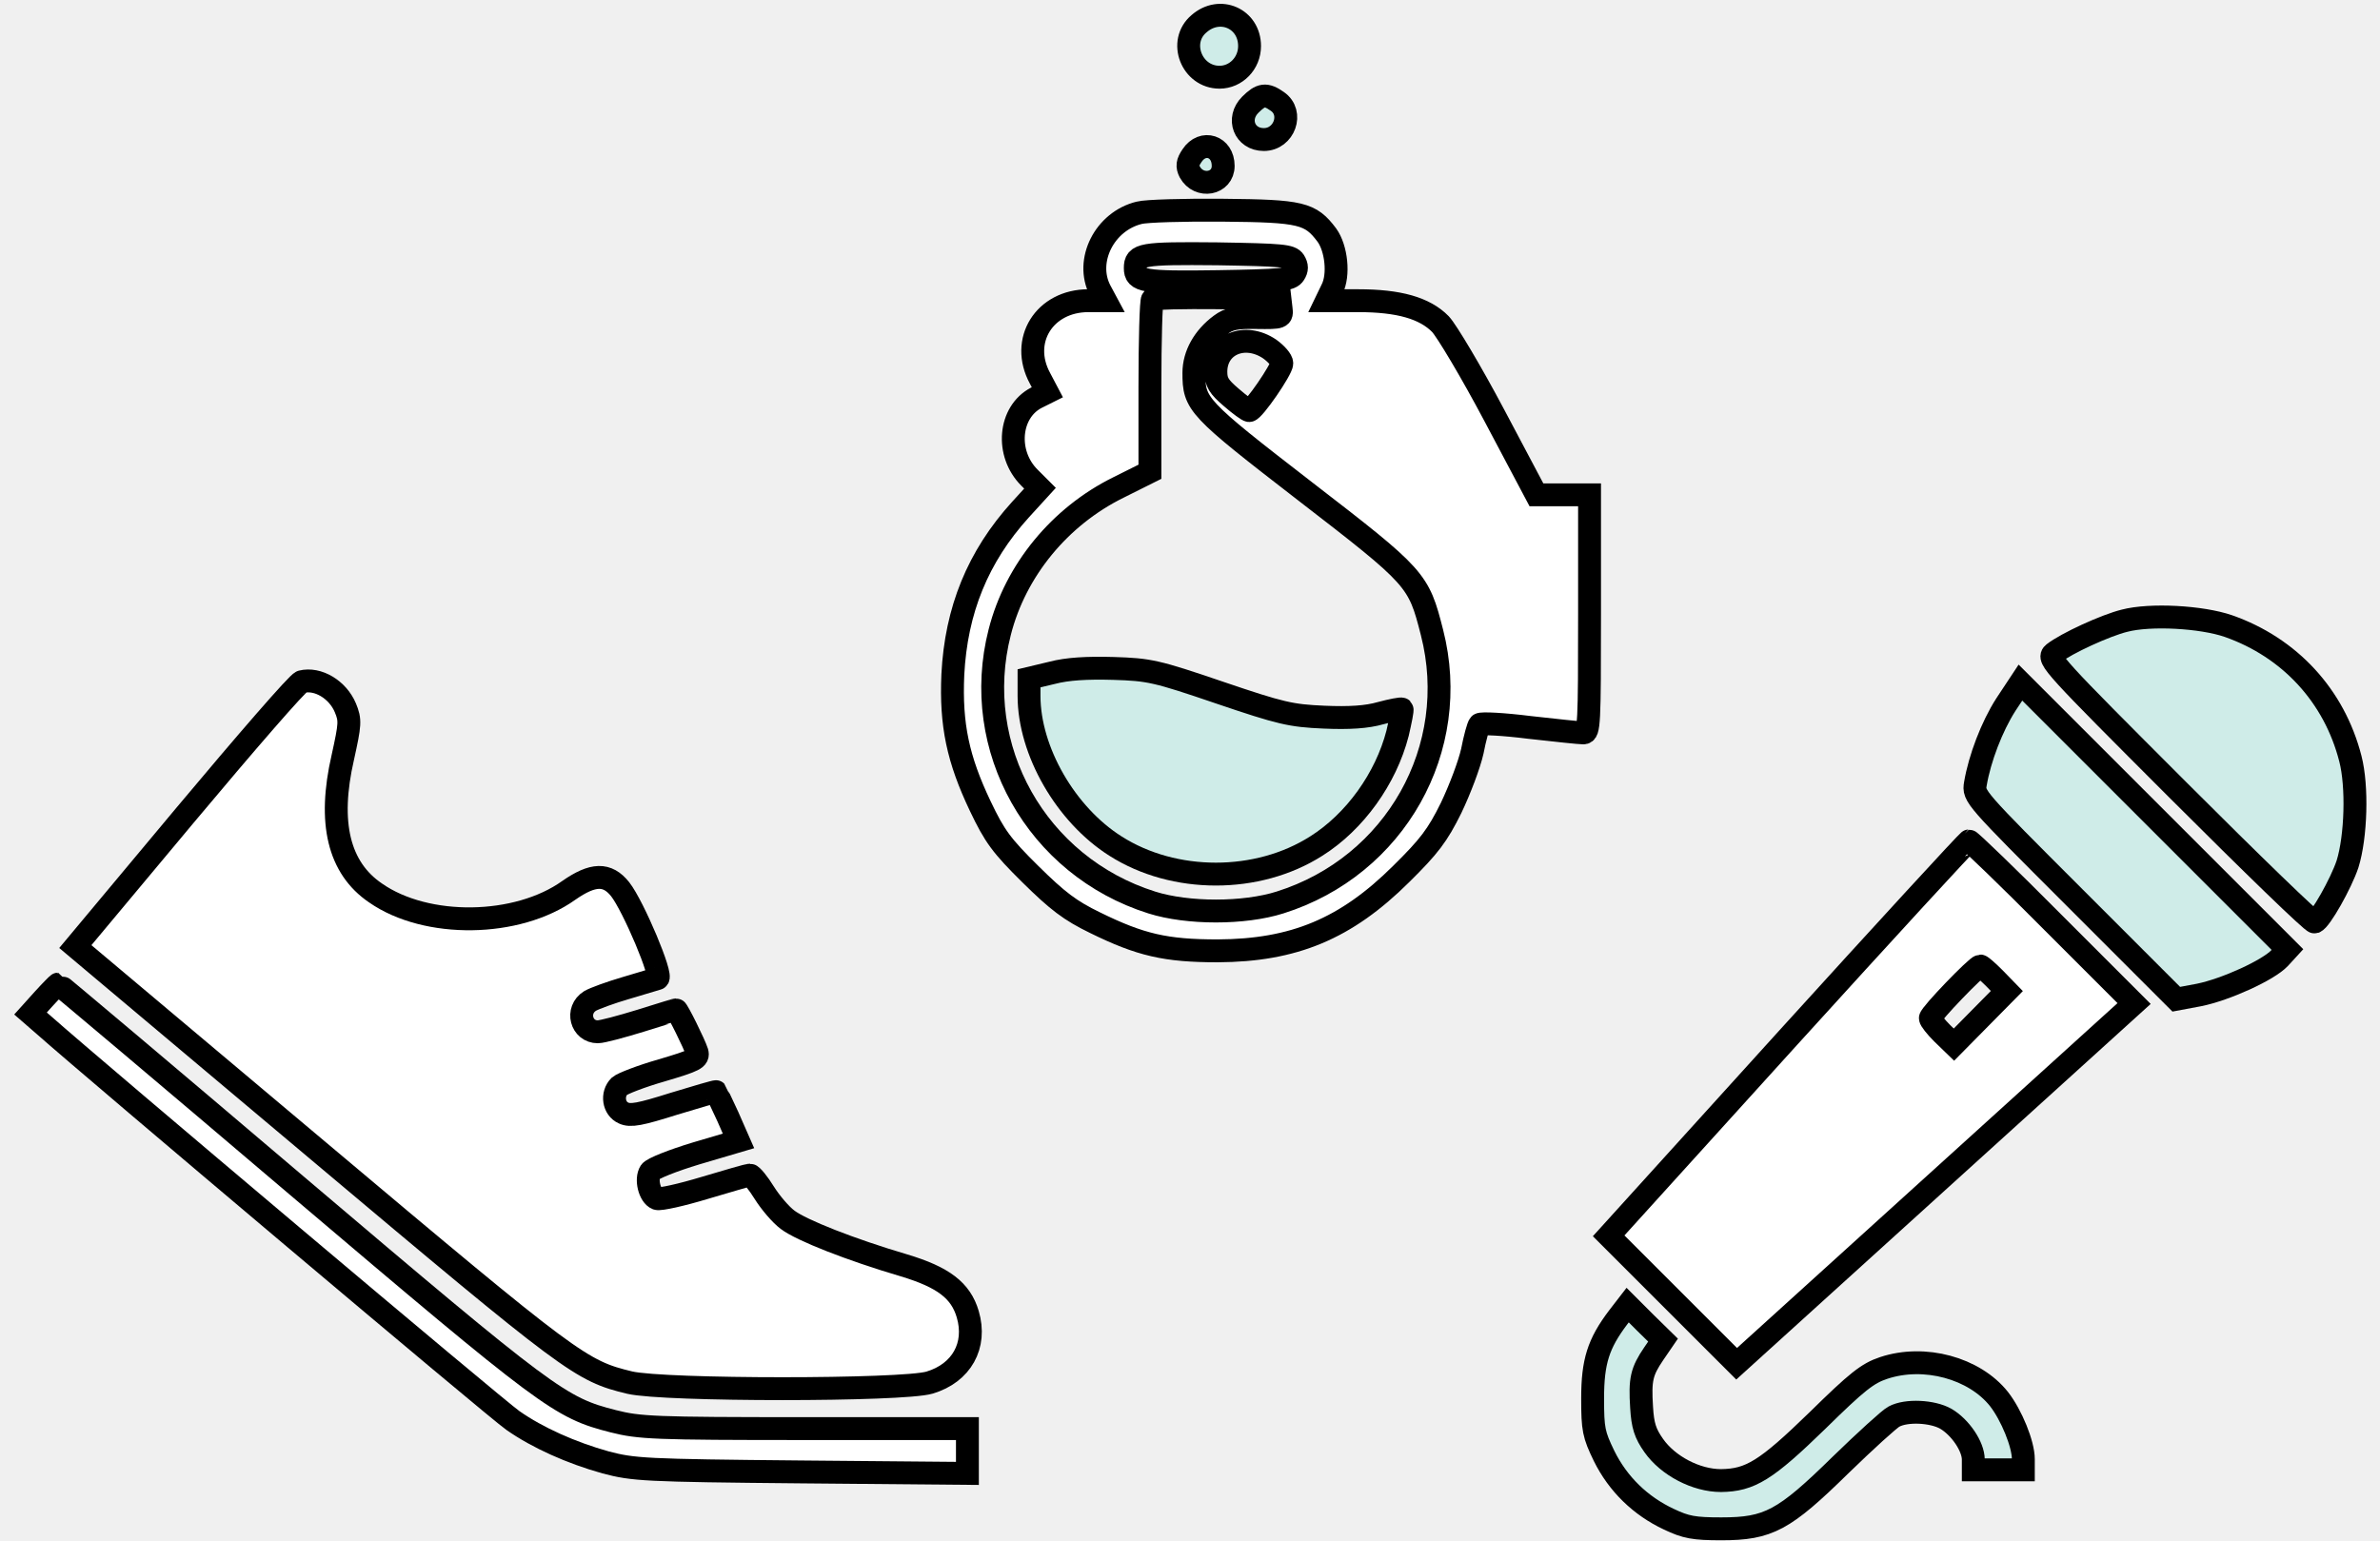
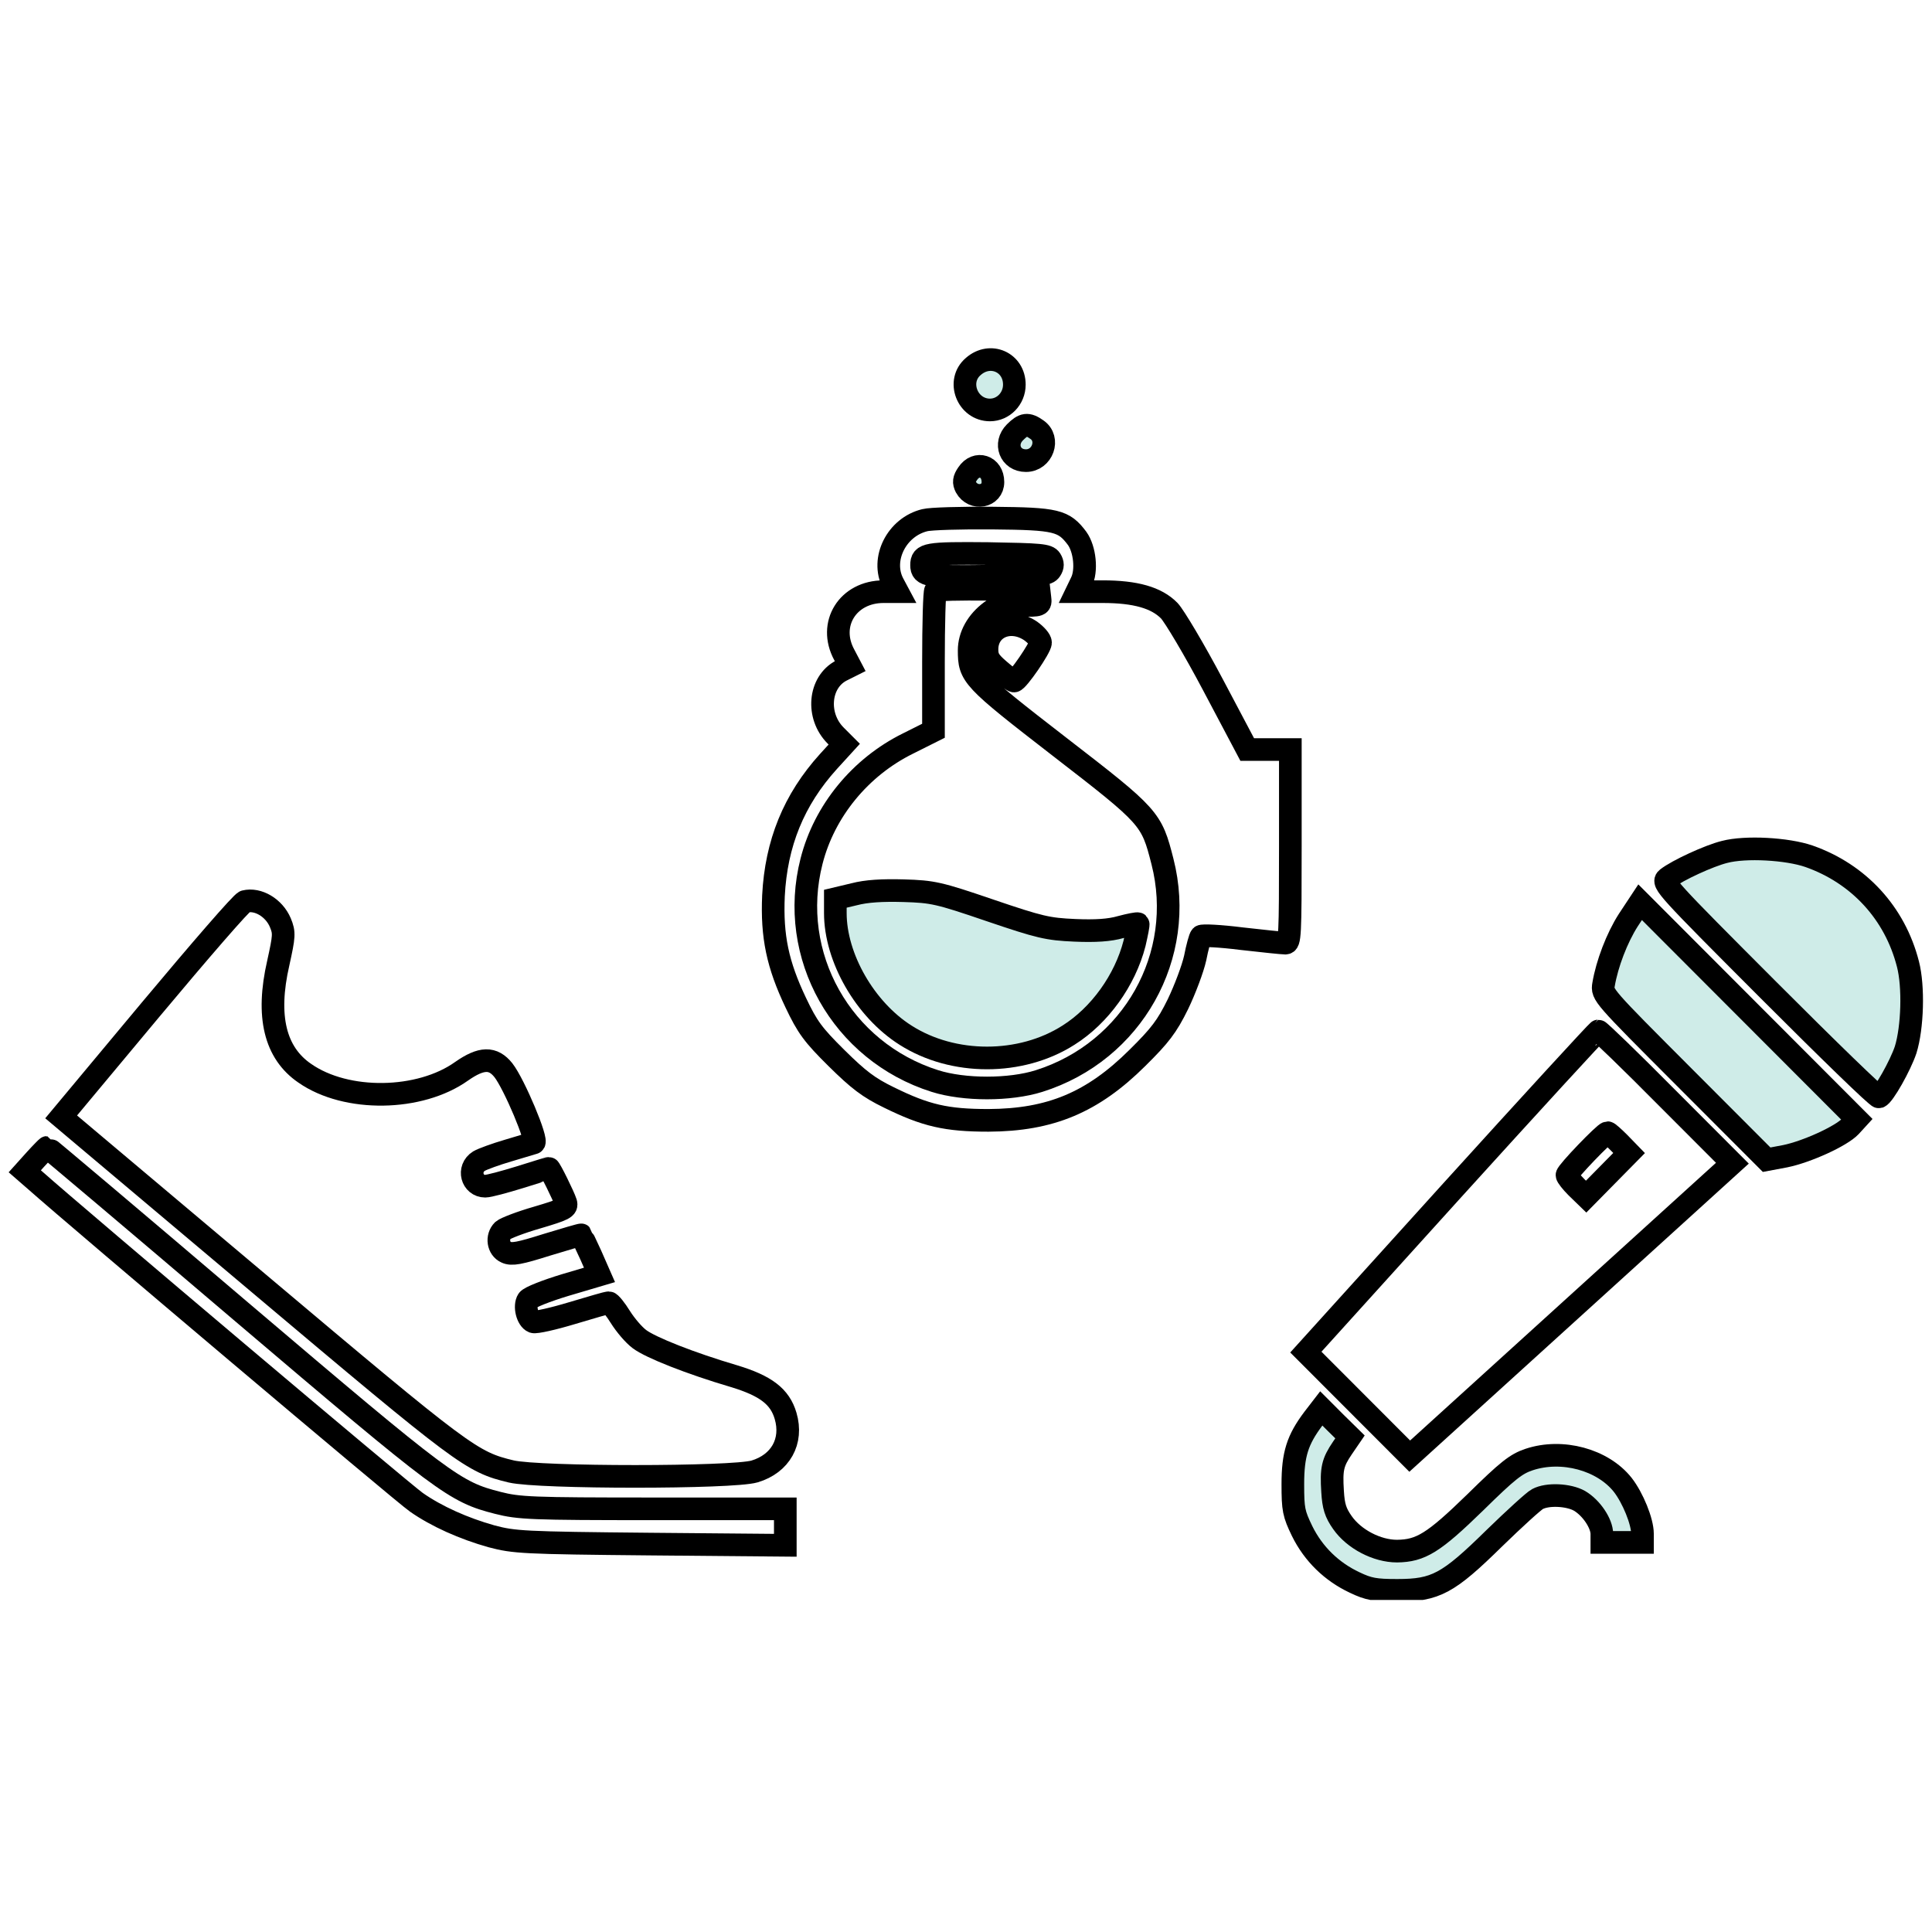
- <svg xmlns="http://www.w3.org/2000/svg" width="156" height="101" viewBox="0 0 156 101" fill="none">
-   <path d="M139.251 40.694C138.01 40.999 135.456 42.17 134.612 42.827C134.167 43.178 134.566 43.6 142.812 51.847C147.592 56.626 151.575 60.492 151.715 60.445C152.09 60.328 153.449 57.915 153.871 56.649C154.433 54.845 154.527 51.542 154.058 49.738C153.004 45.615 150.075 42.452 146.069 41.046C144.312 40.437 140.938 40.249 139.251 40.694Z" fill="#CFECE8" stroke="black" stroke-width="1.5" />
-   <path d="M131.471 46.203C130.558 47.632 129.761 49.717 129.48 51.38C129.339 52.2 129.41 52.271 135.993 58.854L142.647 65.508L144.146 65.227C145.88 64.875 148.668 63.61 149.418 62.813L149.933 62.251L141.194 53.512L132.432 44.75L131.471 46.203Z" fill="#CFECE8" stroke="black" stroke-width="1.5" />
-   <path d="M117.179 68.063L105.441 81.019L109.635 85.213L113.829 89.406L126.855 77.598L139.882 65.79L134.563 60.472C131.635 57.52 129.151 55.13 129.057 55.13C128.987 55.13 123.622 60.964 117.179 68.063ZM130.744 64.15L131.541 64.97L129.807 66.727L128.073 68.484L127.3 67.735C126.879 67.313 126.527 66.868 126.527 66.751C126.527 66.493 129.573 63.33 129.807 63.33C129.877 63.33 130.299 63.705 130.744 64.15Z" fill="white" stroke="black" stroke-width="1.5" />
-   <path d="M106.054 86.38C104.765 88.091 104.391 89.262 104.391 91.675C104.391 93.713 104.461 94.041 105.14 95.447C106.054 97.298 107.53 98.727 109.381 99.594C110.506 100.133 111.044 100.227 112.825 100.227C115.918 100.227 116.925 99.688 120.65 96.033C122.267 94.463 123.86 93.01 124.141 92.87C124.961 92.425 126.671 92.519 127.538 93.01C128.499 93.573 129.342 94.838 129.342 95.681V96.361H130.982H132.622V95.658C132.622 94.674 131.849 92.776 131.029 91.722C129.412 89.684 126.132 88.793 123.462 89.684C122.407 90.035 121.728 90.574 119.127 93.128C115.754 96.408 114.723 97.04 112.802 97.064C111.185 97.064 109.334 96.103 108.397 94.768C107.835 93.971 107.671 93.456 107.6 92.261C107.483 90.433 107.6 89.918 108.397 88.746L109.006 87.856L107.835 86.708L106.687 85.56L106.054 86.38Z" fill="#CFECE8" stroke="black" stroke-width="1.5" />
-   <path d="M19.772 44.693C19.531 44.741 16.112 48.691 12.138 53.435L4.938 62.056L20.832 75.422C37.521 89.462 38.075 89.871 41.278 90.642C43.541 91.171 59.147 91.171 60.929 90.642C63.024 90.016 64.035 88.209 63.433 86.162C62.976 84.597 61.82 83.73 59.267 82.96C55.751 81.924 52.524 80.648 51.633 79.973C51.175 79.636 50.501 78.841 50.092 78.191C49.706 77.565 49.273 77.035 49.152 77.035C49.056 77.035 47.708 77.421 46.19 77.878C44.673 78.336 43.276 78.649 43.06 78.576C42.578 78.384 42.313 77.3 42.626 76.819C42.771 76.602 44.119 76.072 45.636 75.614L48.406 74.796L47.708 73.206C47.298 72.339 46.961 71.593 46.937 71.569C46.913 71.544 45.66 71.906 44.167 72.363C41.952 73.062 41.326 73.182 40.868 72.965C40.218 72.676 40.073 71.737 40.603 71.207C40.796 71.039 42.024 70.557 43.373 70.172C45.564 69.522 45.805 69.401 45.685 68.968C45.516 68.438 44.408 66.198 44.312 66.198C44.288 66.198 43.228 66.535 41.976 66.921C40.724 67.306 39.471 67.643 39.182 67.643C38.099 67.643 37.713 66.222 38.677 65.62C38.966 65.452 40.025 65.066 41.013 64.777C42 64.488 42.939 64.2 43.108 64.151C43.469 64.031 41.518 59.407 40.651 58.299C39.809 57.24 38.869 57.264 37.28 58.372C33.908 60.78 27.96 60.876 24.613 58.54C22.204 56.903 21.482 53.94 22.469 49.654C22.951 47.462 22.975 47.221 22.638 46.403C22.132 45.199 20.832 44.428 19.772 44.693Z" fill="white" stroke="black" stroke-width="1.5" />
-   <path d="M2.867 65.48L2 66.443L2.915 67.238C6.142 70.103 32.681 92.5 33.62 93.126C35.233 94.258 37.449 95.245 39.689 95.871C41.519 96.353 42.193 96.401 52.524 96.497L63.41 96.594V95.125V93.656H52.741C42.867 93.656 41.904 93.608 40.194 93.174C36.702 92.283 35.98 91.753 19.436 77.713C10.886 70.441 3.854 64.516 3.806 64.516C3.782 64.516 3.349 64.95 2.867 65.48Z" fill="white" stroke="black" stroke-width="1.5" />
-   <path d="M78.59 1.557C77.197 2.733 78.11 5.062 79.935 5.062C81.015 5.062 81.904 4.15 81.904 3.021C81.904 1.22 79.959 0.356 78.59 1.557Z" fill="#CFECE8" stroke="black" stroke-width="1.5" />
-   <path d="M81.951 6.867C81.038 7.78 81.567 9.148 82.839 9.148C84.184 9.148 84.808 7.395 83.728 6.651C82.983 6.123 82.647 6.171 81.951 6.867Z" fill="#CFECE8" stroke="black" stroke-width="1.5" />
-   <path d="M78.134 10.201C77.822 10.658 77.797 10.898 77.99 11.282C78.59 12.363 80.175 12.075 80.175 10.874C80.175 9.577 78.83 9.145 78.134 10.201Z" fill="#CFECE8" stroke="black" stroke-width="1.5" />
-   <path d="M74.677 13.949C72.395 14.502 71.099 17.095 72.107 19.04L72.468 19.713H71.339C68.457 19.713 66.825 22.33 68.169 24.803L68.65 25.716L67.929 26.076C66.128 27.013 65.888 29.726 67.473 31.311L68.169 32.007L66.897 33.4C64.087 36.498 62.67 40.004 62.454 44.23C62.31 47.52 62.79 49.777 64.255 52.851C65.192 54.82 65.648 55.444 67.545 57.317C69.322 59.07 70.138 59.694 71.771 60.487C74.749 61.952 76.406 62.336 79.816 62.336C84.81 62.312 88.22 60.895 91.846 57.293C93.671 55.492 94.224 54.772 95.112 52.971C95.688 51.77 96.313 50.113 96.505 49.249C96.673 48.384 96.889 47.592 96.985 47.496C97.081 47.4 98.546 47.472 100.251 47.688C101.956 47.88 103.541 48.048 103.781 48.048C104.165 48.048 104.189 47.52 104.189 40.244V32.44H102.436H100.707L97.946 27.229C96.433 24.371 94.824 21.682 94.416 21.249C93.383 20.193 91.678 19.713 89.037 19.713H86.948L87.308 18.968C87.788 18.032 87.596 16.279 86.972 15.414C85.891 13.973 85.291 13.829 80.176 13.781C77.606 13.757 75.133 13.829 74.677 13.949ZM84.834 17.119C85.026 17.431 85.026 17.671 84.834 17.96C84.594 18.344 84.042 18.392 79.816 18.464C74.941 18.536 74.413 18.44 74.413 17.575C74.413 16.663 74.821 16.591 79.792 16.639C84.042 16.711 84.594 16.759 84.834 17.119ZM83.97 20.217C84.042 20.817 84.018 20.841 82.361 20.817C81.016 20.793 80.56 20.889 80.008 21.297C78.903 22.114 78.255 23.267 78.255 24.443C78.255 26.508 78.447 26.724 85.531 32.199C92.879 37.867 92.975 37.987 93.863 41.468C95.808 49.057 91.462 56.789 83.898 59.166C81.545 59.911 77.847 59.911 75.493 59.166C67.953 56.789 63.583 49.033 65.528 41.444C66.56 37.386 69.466 33.856 73.308 31.959L75.373 30.927V25.356C75.373 22.306 75.445 19.713 75.541 19.616C75.637 19.544 77.558 19.496 79.792 19.52L83.898 19.593L83.97 20.217ZM83.225 22.882C83.658 23.195 84.018 23.603 84.018 23.819C84.018 24.227 82.169 26.916 81.881 26.916C81.785 26.916 81.256 26.532 80.704 26.052C79.888 25.356 79.696 25.044 79.696 24.371C79.696 22.57 81.593 21.778 83.225 22.882Z" fill="white" stroke="black" stroke-width="1.5" />
-   <path d="M68.962 44.109L67.449 44.47V45.622C67.449 49.224 69.85 53.403 73.116 55.468C76.958 57.917 82.433 57.917 86.275 55.468C88.797 53.883 90.838 51.049 91.606 48.072C91.799 47.231 91.943 46.535 91.895 46.487C91.847 46.439 91.222 46.559 90.502 46.751C89.589 47.015 88.437 47.087 86.78 47.015C84.595 46.919 83.97 46.775 79.936 45.406C75.782 43.989 75.326 43.893 72.972 43.821C71.243 43.773 69.971 43.845 68.962 44.109Z" fill="#CFECE8" stroke="black" stroke-width="1.5" />
+ <svg xmlns="http://www.w3.org/2000/svg" width="512" height="512" viewBox="0 0 512 512" fill="none">
+   <rect width="512" height="512" fill="white" />
+   <g clip-path="url(#clip0_2_4)">
+     <path d="M457.029 225.768C452.956 226.769 444.574 230.62 441.803 232.776C440.343 233.932 441.653 235.318 468.716 262.426C484.405 278.137 497.477 290.844 497.936 290.69C499.167 290.305 503.627 282.373 505.013 278.214C506.857 272.284 507.166 261.425 505.626 255.495C502.167 241.941 492.554 231.544 479.406 226.923C473.639 224.921 462.566 224.305 457.029 225.768Z" fill="#CFECE8" stroke="black" stroke-width="6" />
+     <path d="M431.495 243.874C428.498 248.572 425.882 255.426 424.96 260.894C424.497 263.589 424.73 263.82 446.336 285.461L468.175 307.333L473.095 306.409C478.786 305.253 487.936 301.095 490.398 298.476L492.088 296.628L463.406 267.902L434.649 239.099L431.495 243.874Z" fill="#CFECE8" stroke="black" stroke-width="6" />
+     <path d="M384.587 315.731L346.063 358.319L359.828 372.104L373.593 385.89L416.345 347.075L459.1 308.261L441.643 290.779C432.033 281.075 423.88 273.22 423.572 273.22C423.342 273.22 405.734 292.396 384.587 315.731ZM429.108 302.87L431.724 305.565L426.033 311.341L420.342 317.117L417.805 314.653C416.423 313.266 415.268 311.803 415.268 311.418C415.268 310.571 425.265 300.175 426.033 300.175C426.263 300.175 427.648 301.407 429.108 302.87Z" fill="white" stroke="black" stroke-width="6" />
+     <path d="M348.075 375.943C343.844 381.565 342.617 385.416 342.617 393.348C342.617 400.048 342.846 401.126 345.075 405.747C348.075 411.831 352.919 416.529 358.994 419.378C362.686 421.15 364.452 421.459 370.297 421.459C380.449 421.459 383.754 419.686 395.979 407.672C401.287 402.512 406.515 397.738 407.437 397.276C410.128 395.812 415.741 396.12 418.586 397.738C421.74 399.586 424.507 403.745 424.507 406.517V408.75H429.89H435.272V406.44C435.272 403.206 432.735 396.968 430.044 393.502C424.737 386.802 413.972 383.875 405.209 386.802C401.746 387.957 399.517 389.728 390.981 398.123C379.911 408.905 376.527 410.984 370.222 411.061C364.915 411.061 358.84 407.903 355.764 403.514C353.92 400.895 353.382 399.201 353.149 395.273C352.765 389.266 353.149 387.572 355.764 383.721L357.763 380.795L353.92 377.021L350.152 373.247L348.075 375.943Z" fill="#CFECE8" stroke="black" stroke-width="6" />
+     <path d="M64.893 238.911C64.103 239.069 52.879 252.052 39.838 267.647L16.205 295.986L68.371 339.921C123.145 386.072 124.963 387.418 135.475 389.951C142.905 391.692 194.122 391.692 199.971 389.951C206.847 387.893 210.167 381.956 208.191 375.227C206.689 370.082 202.895 367.232 194.517 364.699C182.977 361.295 172.386 357.099 169.462 354.883C167.96 353.774 165.747 351.162 164.403 349.025C163.139 346.966 161.716 345.225 161.321 345.225C161.005 345.225 156.578 346.491 151.599 347.995C146.619 349.5 142.035 350.529 141.324 350.291C139.743 349.658 138.874 346.096 139.901 344.512C140.375 343.8 144.801 342.058 149.781 340.554L158.871 337.863L156.578 332.638C155.235 329.788 154.128 327.334 154.049 327.255C153.97 327.176 149.86 328.364 144.96 329.867C137.688 332.163 135.633 332.559 134.131 331.847C131.997 330.897 131.523 327.809 133.262 326.068C133.894 325.514 137.925 323.931 142.351 322.664C149.544 320.526 150.334 320.131 149.939 318.706C149.386 316.964 145.75 309.602 145.434 309.602C145.355 309.602 141.877 310.71 137.767 311.977C133.657 313.244 129.547 314.352 128.599 314.352C125.042 314.352 123.777 309.682 126.939 307.702C127.887 307.148 131.365 305.882 134.605 304.932C137.846 303.982 140.929 303.032 141.482 302.874C142.667 302.478 136.266 287.279 133.42 283.637C130.654 280.154 127.571 280.233 122.355 283.875C111.289 291.791 91.766 292.108 80.78 284.429C72.876 279.046 70.505 269.309 73.745 255.218C75.326 248.015 75.406 247.223 74.299 244.532C72.639 240.574 68.371 238.041 64.893 238.911Z" fill="white" stroke="black" stroke-width="6" />
+     <path d="M9.409 307.24L6.564 310.406L9.568 313.019C20.159 322.439 107.26 396.059 110.342 398.117C115.638 401.838 122.91 405.083 130.26 407.141C136.267 408.724 138.48 408.883 172.388 409.199L208.114 409.516V404.687V399.858H173.099C140.693 399.858 137.532 399.7 131.92 398.275C120.459 395.346 118.088 393.605 63.788 347.454C35.729 323.547 12.65 304.073 12.492 304.073C12.413 304.073 10.99 305.498 9.409 307.24Z" fill="white" stroke="black" stroke-width="6" />
+     <path d="M257.936 97.117C253.366 100.984 256.36 108.641 262.35 108.641C265.897 108.641 268.813 105.642 268.813 101.932C268.813 96.012 262.429 93.17 257.936 97.117Z" fill="#CFECE8" stroke="black" stroke-width="6" />
+     <path d="M268.967 114.573C265.972 117.573 267.705 122.072 271.883 122.072C276.296 122.072 278.345 116.31 274.799 113.863C272.355 112.126 271.252 112.284 268.967 114.573Z" fill="#CFECE8" stroke="black" stroke-width="6" />
+     <path d="M256.439 125.533C255.414 127.033 255.335 127.822 255.966 129.085C257.936 132.637 263.138 131.69 263.138 127.744C263.138 123.481 258.724 122.06 256.439 125.533Z" fill="#CFECE8" stroke="black" stroke-width="6" />
+     <path d="M245.093 137.853C237.606 139.669 233.35 148.194 236.66 154.588L237.842 156.798H234.138C224.681 156.798 219.321 165.402 223.735 173.532L225.311 176.531L222.947 177.715C217.036 180.794 216.248 189.713 221.449 194.923L223.735 197.212L219.558 201.79C210.337 211.973 205.687 223.497 204.978 237.39C204.505 248.204 206.081 255.624 210.889 265.727C213.962 272.2 215.459 274.252 221.686 280.409C227.518 286.171 230.198 288.223 235.557 290.828C245.329 295.643 250.767 296.906 261.959 296.906C278.352 296.827 289.543 292.17 301.444 280.33C307.434 274.41 309.246 272.042 312.162 266.122C314.054 262.175 316.103 256.729 316.734 253.887C317.285 251.045 317.995 248.441 318.31 248.125C318.625 247.809 323.433 248.046 329.029 248.756C334.625 249.388 339.827 249.94 340.615 249.94C341.875 249.94 341.954 248.204 341.954 224.287V198.633H336.2H330.526L321.463 181.504C316.497 172.111 311.217 163.27 309.877 161.849C306.488 158.376 300.892 156.798 292.223 156.798H285.366L286.548 154.351C288.125 151.272 287.494 145.51 285.445 142.668C281.898 137.932 279.928 137.459 263.141 137.301C254.708 137.222 246.59 137.459 245.093 137.853ZM278.431 148.273C279.061 149.299 279.061 150.088 278.431 151.035C277.643 152.298 275.83 152.456 261.959 152.693C245.96 152.93 244.226 152.614 244.226 149.773C244.226 146.773 245.566 146.536 261.88 146.694C275.83 146.931 277.643 147.089 278.431 148.273ZM275.594 158.455C275.83 160.429 275.751 160.508 270.313 160.429C265.9 160.35 264.402 160.665 262.589 162.007C258.964 164.691 256.836 168.48 256.836 172.348C256.836 179.136 257.467 179.847 280.716 197.844C304.833 216.472 305.148 216.867 308.064 228.312C314.448 253.256 300.183 278.672 275.357 286.487C267.634 288.934 255.496 288.934 247.773 286.487C223.026 278.672 208.682 253.176 215.066 228.233C218.454 214.894 227.991 203.29 240.601 197.054L247.379 193.66V175.347C247.379 165.323 247.615 156.798 247.93 156.482C248.246 156.245 254.551 156.087 261.88 156.166L275.357 156.403L275.594 158.455ZM273.15 167.217C274.569 168.243 275.751 169.585 275.751 170.295C275.751 171.637 269.683 180.478 268.737 180.478C268.422 180.478 266.688 179.215 264.875 177.636C262.196 175.347 261.565 174.321 261.565 172.111C261.565 166.191 267.791 163.586 273.15 167.217Z" fill="white" stroke="black" stroke-width="6" />
+     <path d="M226.337 236.994L221.372 238.177V241.966C221.372 253.807 229.253 267.541 239.971 274.329C252.581 282.381 270.551 282.381 283.161 274.329C291.436 269.12 298.135 259.806 300.657 250.018C301.288 247.255 301.761 244.966 301.603 244.808C301.445 244.65 299.396 245.045 297.032 245.676C294.037 246.544 290.254 246.781 284.816 246.544C277.644 246.229 275.595 245.755 262.354 241.256C248.72 236.599 247.222 236.283 239.499 236.046C233.824 235.888 229.647 236.125 226.337 236.994Z" fill="#CFECE8" stroke="black" stroke-width="6" />
+   </g>
+   <defs>
+     <clipPath id="clip0_2_4">
+       <rect width="512" height="332" fill="white" transform="translate(0 92)" />
+     </clipPath>
+   </defs>
</svg>
